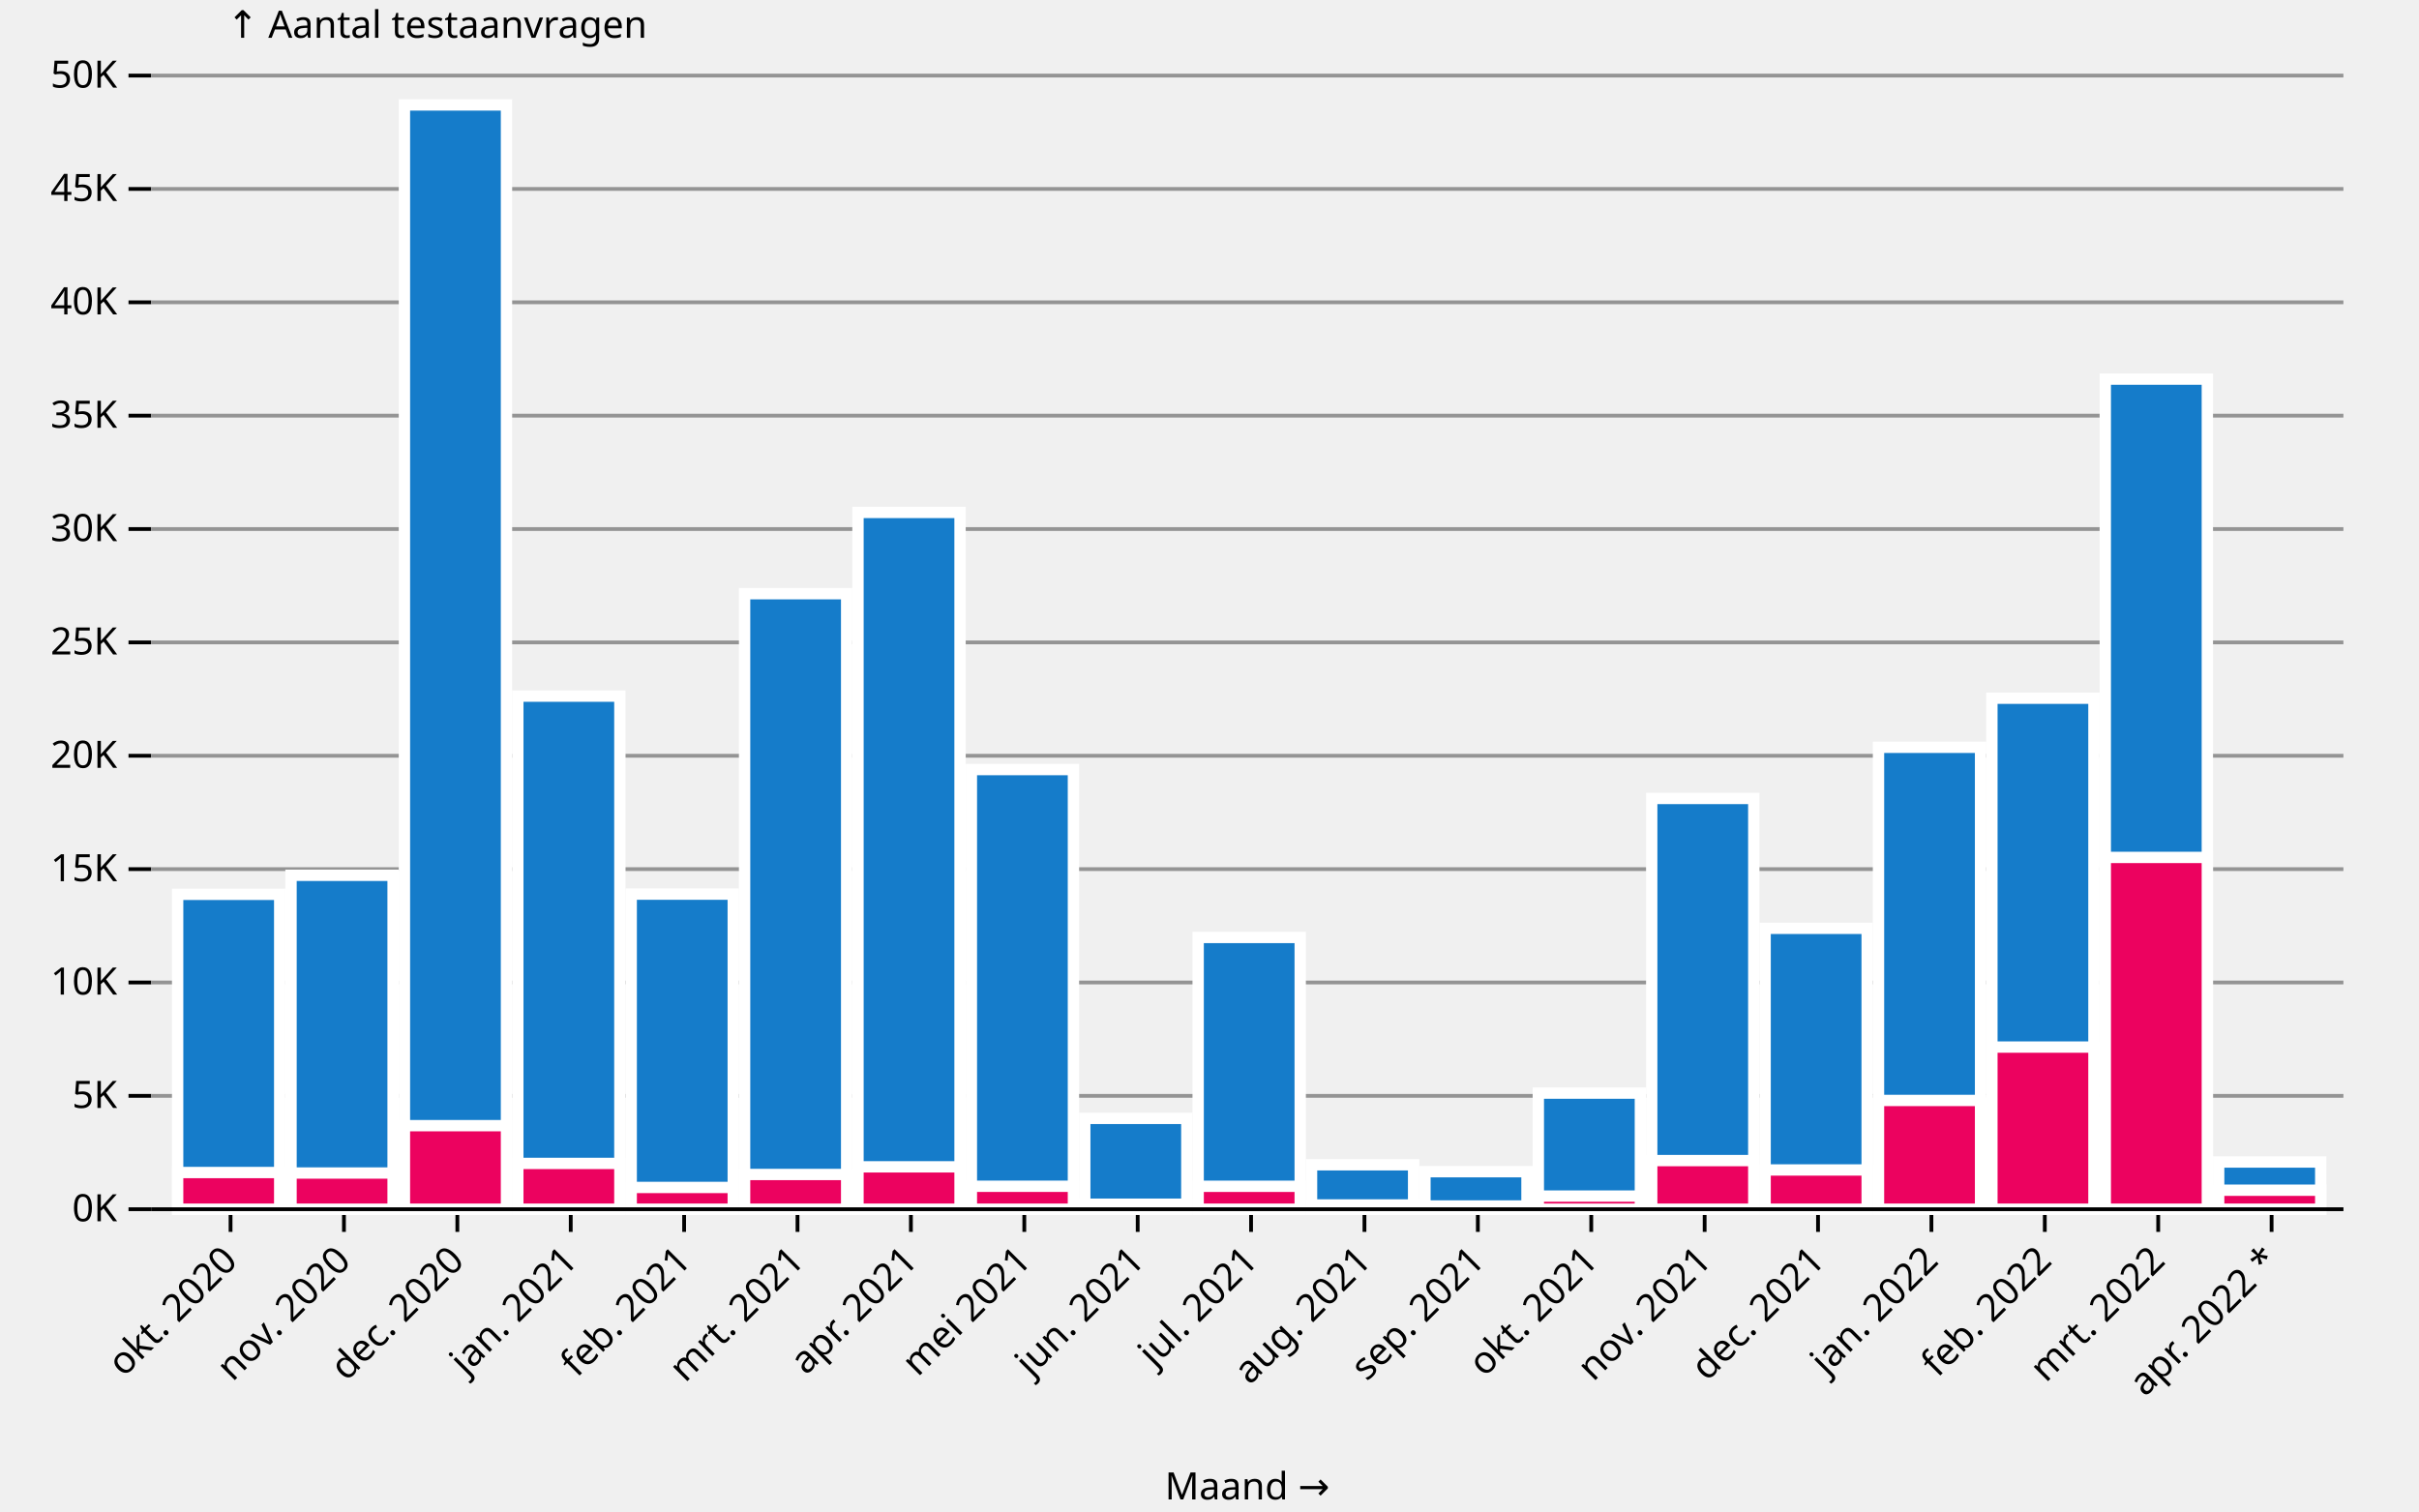
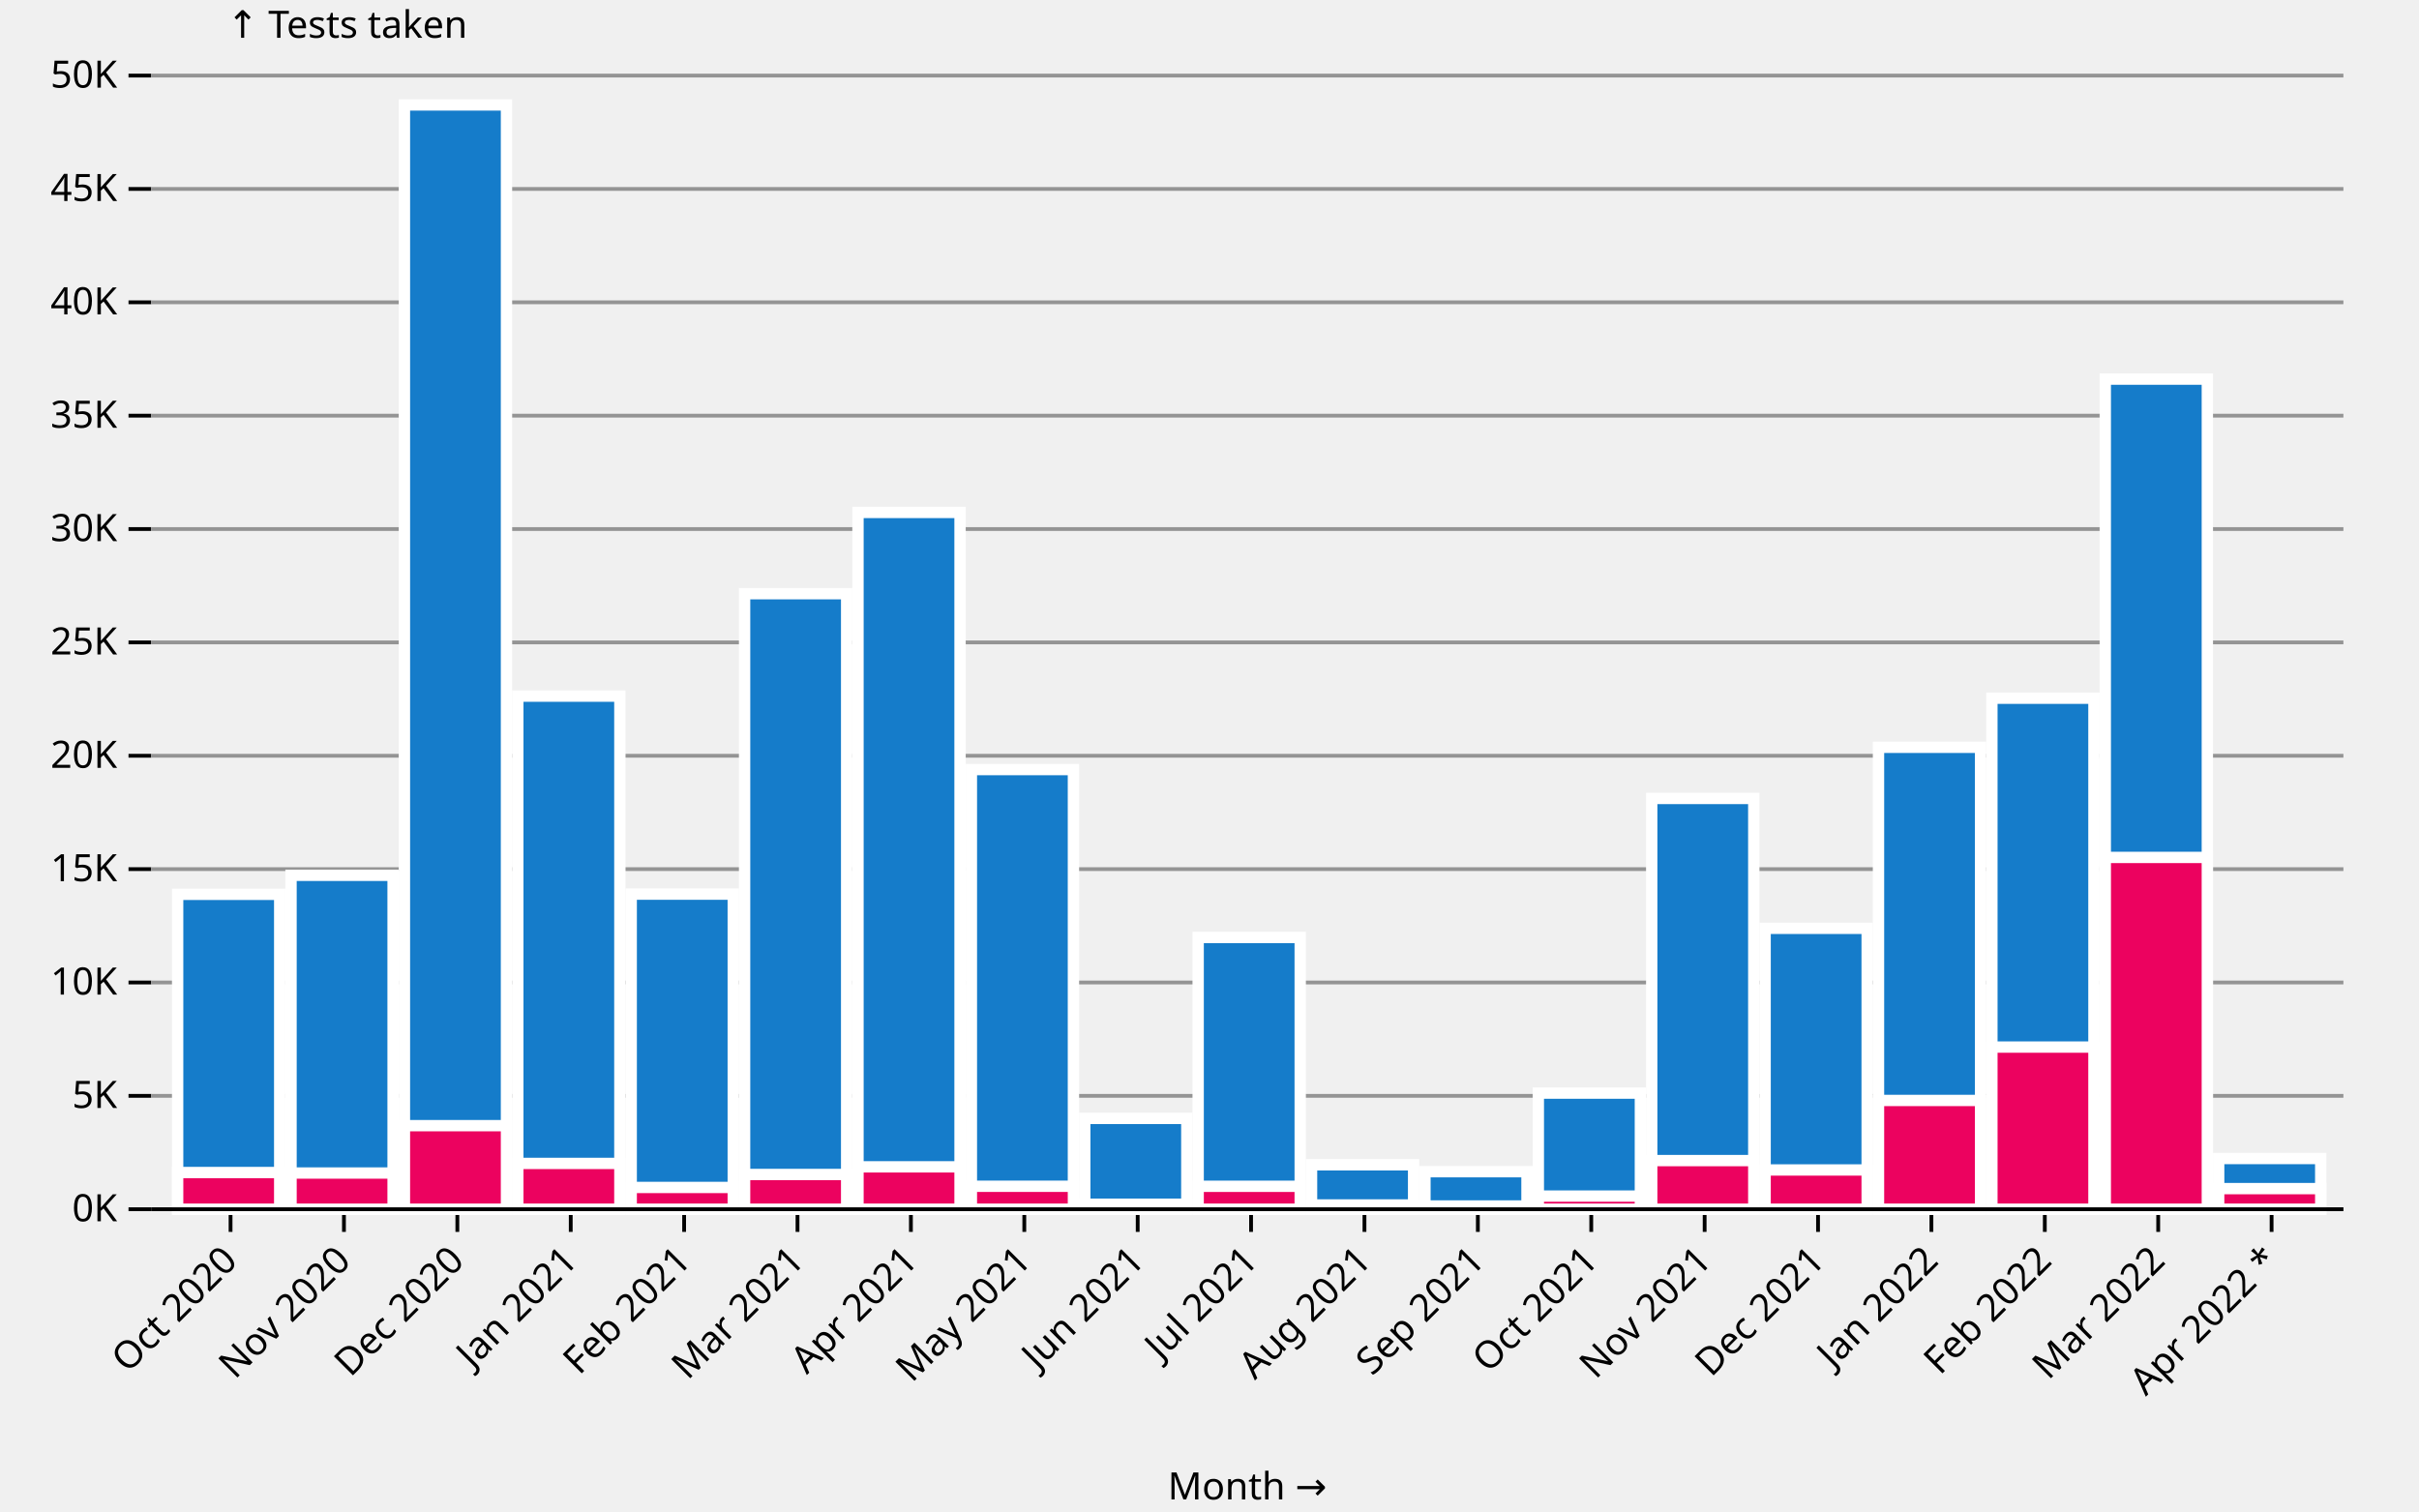
<svg xmlns="http://www.w3.org/2000/svg" class="plot-9e1b856ca2f26" fill="currentColor" font-family="system-ui, sans-serif" font-size="10" text-anchor="middle" width="640" height="400" viewBox="0 0 640 400">
  <style>
        line[stroke-opacity] {
            stroke-opacity: 1;
            stroke: #949494;
        }
</style>
  <style>
-         .plot-d370199fa4c38 {
+         .plot-fab347b127031 {
          display: block;
          background: white;
          height: auto;
          height: intrinsic;
          max-width: 100%;
        }
-         .plot-d370199fa4c38 text,
-         .plot-d370199fa4c38 tspan {
+         .plot-fab347b127031 text,
+         .plot-fab347b127031 tspan {
          white-space: pre;
        }
      </style>
-   <g aria-label="y-axis" aria-description="↑ Aantal testaanvragen" transform="translate(40,0)" fill="none" text-anchor="end" font-variant="tabular-nums">
+   <g aria-label="y-axis" aria-description="↑ Tests taken" transform="translate(40,0)" fill="none" text-anchor="end" font-variant="tabular-nums">
    <g class="tick" opacity="1" transform="translate(0,320)">
      <line stroke="currentColor" x2="-6" />
      <line stroke="currentColor" x2="580" stroke-opacity="0.1" />
      <text fill="currentColor" x="-9" dy="0.32em">0K</text>
    </g>
    <g class="tick" opacity="1" transform="translate(0,290)">
      <line stroke="currentColor" x2="-6" />
      <line stroke="currentColor" x2="580" stroke-opacity="0.1" />
      <text fill="currentColor" x="-9" dy="0.32em">5K</text>
    </g>
    <g class="tick" opacity="1" transform="translate(0,260)">
      <line stroke="currentColor" x2="-6" />
      <line stroke="currentColor" x2="580" stroke-opacity="0.1" />
      <text fill="currentColor" x="-9" dy="0.32em">10K</text>
    </g>
    <g class="tick" opacity="1" transform="translate(0,230)">
      <line stroke="currentColor" x2="-6" />
      <line stroke="currentColor" x2="580" stroke-opacity="0.1" />
      <text fill="currentColor" x="-9" dy="0.32em">15K</text>
    </g>
    <g class="tick" opacity="1" transform="translate(0,200)">
      <line stroke="currentColor" x2="-6" />
      <line stroke="currentColor" x2="580" stroke-opacity="0.1" />
      <text fill="currentColor" x="-9" dy="0.32em">20K</text>
    </g>
    <g class="tick" opacity="1" transform="translate(0,170)">
      <line stroke="currentColor" x2="-6" />
      <line stroke="currentColor" x2="580" stroke-opacity="0.1" />
      <text fill="currentColor" x="-9" dy="0.32em">25K</text>
    </g>
    <g class="tick" opacity="1" transform="translate(0,140)">
      <line stroke="currentColor" x2="-6" />
      <line stroke="currentColor" x2="580" stroke-opacity="0.1" />
      <text fill="currentColor" x="-9" dy="0.32em">30K</text>
    </g>
    <g class="tick" opacity="1" transform="translate(0,110)">
      <line stroke="currentColor" x2="-6" />
      <line stroke="currentColor" x2="580" stroke-opacity="0.1" />
      <text fill="currentColor" x="-9" dy="0.32em">35K</text>
    </g>
    <g class="tick" opacity="1" transform="translate(0,80)">
      <line stroke="currentColor" x2="-6" />
      <line stroke="currentColor" x2="580" stroke-opacity="0.1" />
      <text fill="currentColor" x="-9" dy="0.32em">40K</text>
    </g>
    <g class="tick" opacity="1" transform="translate(0,50)">
      <line stroke="currentColor" x2="-6" />
      <line stroke="currentColor" x2="580" stroke-opacity="0.1" />
      <text fill="currentColor" x="-9" dy="0.32em">45K</text>
    </g>
    <g class="tick" opacity="1" transform="translate(0,20)">
      <line stroke="currentColor" x2="-6" />
      <line stroke="currentColor" x2="580" stroke-opacity="0.1" />
      <text fill="currentColor" x="-9" dy="0.32em">50K</text>
    </g>
-     <text fill="currentColor" transform="translate(20,20)" dy="-1em" text-anchor="start">↑ Aantal testaanvragen</text>
-   </g>
-   <g aria-label="x-axis" aria-description="Maand →" transform="translate(0,320)" fill="none" text-anchor="middle">
+     <text fill="currentColor" transform="translate(20,20)" dy="-1em" text-anchor="start">↑ Tests taken</text>
+   </g>
+   <g aria-label="x-axis" aria-description="Month →" transform="translate(0,320)" fill="none" text-anchor="middle">
    <g class="tick" opacity="1" transform="translate(61,0)">
      <line stroke="currentColor" y2="6" />
-       <text fill="currentColor" dy="0.32em" transform="translate(0, 11.82843) rotate(-45)" text-anchor="end">okt. 2020</text>
+       <text fill="currentColor" dy="0.32em" transform="translate(0, 11.82843) rotate(-45)" text-anchor="end">Oct 2020</text>
    </g>
    <g class="tick" opacity="1" transform="translate(91,0)">
      <line stroke="currentColor" y2="6" />
-       <text fill="currentColor" dy="0.32em" transform="translate(0, 11.82843) rotate(-45)" text-anchor="end">nov. 2020</text>
+       <text fill="currentColor" dy="0.32em" transform="translate(0, 11.82843) rotate(-45)" text-anchor="end">Nov 2020</text>
    </g>
    <g class="tick" opacity="1" transform="translate(121,0)">
      <line stroke="currentColor" y2="6" />
-       <text fill="currentColor" dy="0.32em" transform="translate(0, 11.82843) rotate(-45)" text-anchor="end">dec. 2020</text>
+       <text fill="currentColor" dy="0.32em" transform="translate(0, 11.82843) rotate(-45)" text-anchor="end">Dec 2020</text>
    </g>
    <g class="tick" opacity="1" transform="translate(151,0)">
      <line stroke="currentColor" y2="6" />
-       <text fill="currentColor" dy="0.32em" transform="translate(0, 11.82843) rotate(-45)" text-anchor="end">jan. 2021</text>
+       <text fill="currentColor" dy="0.32em" transform="translate(0, 11.82843) rotate(-45)" text-anchor="end">Jan 2021</text>
    </g>
    <g class="tick" opacity="1" transform="translate(181,0)">
      <line stroke="currentColor" y2="6" />
-       <text fill="currentColor" dy="0.32em" transform="translate(0, 11.82843) rotate(-45)" text-anchor="end">feb. 2021</text>
+       <text fill="currentColor" dy="0.32em" transform="translate(0, 11.82843) rotate(-45)" text-anchor="end">Feb 2021</text>
    </g>
    <g class="tick" opacity="1" transform="translate(211,0)">
      <line stroke="currentColor" y2="6" />
-       <text fill="currentColor" dy="0.32em" transform="translate(0, 11.82843) rotate(-45)" text-anchor="end">mrt. 2021</text>
+       <text fill="currentColor" dy="0.32em" transform="translate(0, 11.82843) rotate(-45)" text-anchor="end">Mar 2021</text>
    </g>
    <g class="tick" opacity="1" transform="translate(241,0)">
      <line stroke="currentColor" y2="6" />
-       <text fill="currentColor" dy="0.32em" transform="translate(0, 11.82843) rotate(-45)" text-anchor="end">apr. 2021</text>
+       <text fill="currentColor" dy="0.32em" transform="translate(0, 11.82843) rotate(-45)" text-anchor="end">Apr 2021</text>
    </g>
    <g class="tick" opacity="1" transform="translate(271,0)">
      <line stroke="currentColor" y2="6" />
-       <text fill="currentColor" dy="0.32em" transform="translate(0, 11.82843) rotate(-45)" text-anchor="end">mei 2021</text>
+       <text fill="currentColor" dy="0.32em" transform="translate(0, 11.82843) rotate(-45)" text-anchor="end">May 2021</text>
    </g>
    <g class="tick" opacity="1" transform="translate(301,0)">
      <line stroke="currentColor" y2="6" />
-       <text fill="currentColor" dy="0.32em" transform="translate(0, 11.82843) rotate(-45)" text-anchor="end">jun. 2021</text>
+       <text fill="currentColor" dy="0.32em" transform="translate(0, 11.82843) rotate(-45)" text-anchor="end">Jun 2021</text>
    </g>
    <g class="tick" opacity="1" transform="translate(331,0)">
      <line stroke="currentColor" y2="6" />
-       <text fill="currentColor" dy="0.32em" transform="translate(0, 11.82843) rotate(-45)" text-anchor="end">jul. 2021</text>
+       <text fill="currentColor" dy="0.32em" transform="translate(0, 11.82843) rotate(-45)" text-anchor="end">Jul 2021</text>
    </g>
    <g class="tick" opacity="1" transform="translate(361,0)">
      <line stroke="currentColor" y2="6" />
-       <text fill="currentColor" dy="0.32em" transform="translate(0, 11.82843) rotate(-45)" text-anchor="end">aug. 2021</text>
+       <text fill="currentColor" dy="0.32em" transform="translate(0, 11.82843) rotate(-45)" text-anchor="end">Aug 2021</text>
    </g>
    <g class="tick" opacity="1" transform="translate(391,0)">
      <line stroke="currentColor" y2="6" />
-       <text fill="currentColor" dy="0.32em" transform="translate(0, 11.82843) rotate(-45)" text-anchor="end">sep. 2021</text>
+       <text fill="currentColor" dy="0.32em" transform="translate(0, 11.82843) rotate(-45)" text-anchor="end">Sep 2021</text>
    </g>
    <g class="tick" opacity="1" transform="translate(421,0)">
      <line stroke="currentColor" y2="6" />
-       <text fill="currentColor" dy="0.32em" transform="translate(0, 11.82843) rotate(-45)" text-anchor="end">okt. 2021</text>
+       <text fill="currentColor" dy="0.32em" transform="translate(0, 11.82843) rotate(-45)" text-anchor="end">Oct 2021</text>
    </g>
    <g class="tick" opacity="1" transform="translate(451,0)">
      <line stroke="currentColor" y2="6" />
-       <text fill="currentColor" dy="0.32em" transform="translate(0, 11.82843) rotate(-45)" text-anchor="end">nov. 2021</text>
+       <text fill="currentColor" dy="0.32em" transform="translate(0, 11.82843) rotate(-45)" text-anchor="end">Nov 2021</text>
    </g>
    <g class="tick" opacity="1" transform="translate(481,0)">
      <line stroke="currentColor" y2="6" />
-       <text fill="currentColor" dy="0.32em" transform="translate(0, 11.82843) rotate(-45)" text-anchor="end">dec. 2021</text>
+       <text fill="currentColor" dy="0.32em" transform="translate(0, 11.82843) rotate(-45)" text-anchor="end">Dec 2021</text>
    </g>
    <g class="tick" opacity="1" transform="translate(511,0)">
      <line stroke="currentColor" y2="6" />
-       <text fill="currentColor" dy="0.32em" transform="translate(0, 11.82843) rotate(-45)" text-anchor="end">jan. 2022</text>
+       <text fill="currentColor" dy="0.32em" transform="translate(0, 11.82843) rotate(-45)" text-anchor="end">Jan 2022</text>
    </g>
    <g class="tick" opacity="1" transform="translate(541,0)">
      <line stroke="currentColor" y2="6" />
-       <text fill="currentColor" dy="0.32em" transform="translate(0, 11.82843) rotate(-45)" text-anchor="end">feb. 2022</text>
+       <text fill="currentColor" dy="0.32em" transform="translate(0, 11.82843) rotate(-45)" text-anchor="end">Feb 2022</text>
    </g>
    <g class="tick" opacity="1" transform="translate(571,0)">
      <line stroke="currentColor" y2="6" />
-       <text fill="currentColor" dy="0.32em" transform="translate(0, 11.82843) rotate(-45)" text-anchor="end">mrt. 2022</text>
+       <text fill="currentColor" dy="0.32em" transform="translate(0, 11.82843) rotate(-45)" text-anchor="end">Mar 2022</text>
    </g>
    <g class="tick" opacity="1" transform="translate(601,0)">
      <line stroke="currentColor" y2="6" />
-       <text fill="currentColor" dy="0.32em" transform="translate(0, 11.82843) rotate(-45)" text-anchor="end">apr. 2022 *</text>
-     </g>
-     <text fill="currentColor" transform="translate(330,80)" dy="-0.32em" text-anchor="middle">Maand →</text>
+       <text fill="currentColor" dy="0.32em" transform="translate(0, 11.82843) rotate(-45)" text-anchor="end">Apr 2022 *</text>
+     </g>
+     <text fill="currentColor" transform="translate(330,80)" dy="-0.32em" text-anchor="middle">Month →</text>
  </g>
  <g aria-label="bar" fill="#157CCA" stroke="white" stroke-width="3">
    <rect x="47" width="27" y="236.672" height="83.328" />
    <rect x="77" width="27" y="231.638" height="88.362" />
    <rect x="107" width="27" y="27.77" height="292.23" />
    <rect x="137" width="27" y="184.22" height="135.78" />
    <rect x="167" width="27" y="236.618" height="83.382" />
    <rect x="197" width="27" y="157.112" height="162.888" />
    <rect x="227" width="27" y="135.608" height="184.392" />
    <rect x="257" width="27" y="203.654" height="116.346" />
    <rect x="287" width="27" y="295.964" height="24.036" />
    <rect x="317" width="27" y="248.084" height="71.916" />
    <rect x="347" width="27" y="308.24" height="11.76" />
    <rect x="377" width="27" y="310.07" height="9.93" />
    <rect x="407" width="27" y="289.274" height="30.726" />
    <rect x="437" width="27" y="211.298" height="108.702" />
    <rect x="467" width="27" y="245.666" height="74.334" />
    <rect x="497" width="27" y="197.762" height="122.238" />
    <rect x="527" width="27" y="184.772" height="135.228" />
    <rect x="557" width="27" y="100.328" height="219.672" />
-     <rect x="587" width="27" y="307.508" height="12.492" />
+     <rect x="587" width="27" y="306.584" height="13.416" />
  </g>
  <g aria-label="bar" fill="#ec025f" stroke="white" stroke-width="3">
    <rect x="47" width="27" y="310.292" height="9.708" />
    <rect x="77" width="27" y="310.424" height="9.576" />
    <rect x="107" width="27" y="297.89" height="22.11" />
    <rect x="137" width="27" y="307.88" height="12.12" />
    <rect x="167" width="27" y="314.24" height="5.76" />
    <rect x="197" width="27" y="310.808" height="9.192" />
    <rect x="227" width="27" y="308.786" height="11.214" />
    <rect x="257" width="27" y="313.928" height="6.072" />
    <rect x="287" width="27" y="318.68" height="1.32" />
    <rect x="317" width="27" y="313.934" height="6.066" />
    <rect x="347" width="27" y="318.878" height="1.122" />
    <rect x="377" width="27" y="319.148" height="0.852" />
    <rect x="407" width="27" y="316.526" height="3.474" />
    <rect x="437" width="27" y="307.13" height="12.87" />
    <rect x="467" width="27" y="309.614" height="10.386" />
    <rect x="497" width="27" y="291.218" height="28.782" />
    <rect x="527" width="27" y="277.094" height="42.906" />
    <rect x="557" width="27" y="226.904" height="93.096" />
-     <rect x="587" width="27" y="314.972" height="5.028" />
+     <rect x="587" width="27" y="314.546" height="5.454" />
  </g>
  <g aria-label="rule" stroke="currentColor">
    <line x1="40" x2="620" y1="320" y2="320" />
  </g>
</svg>
